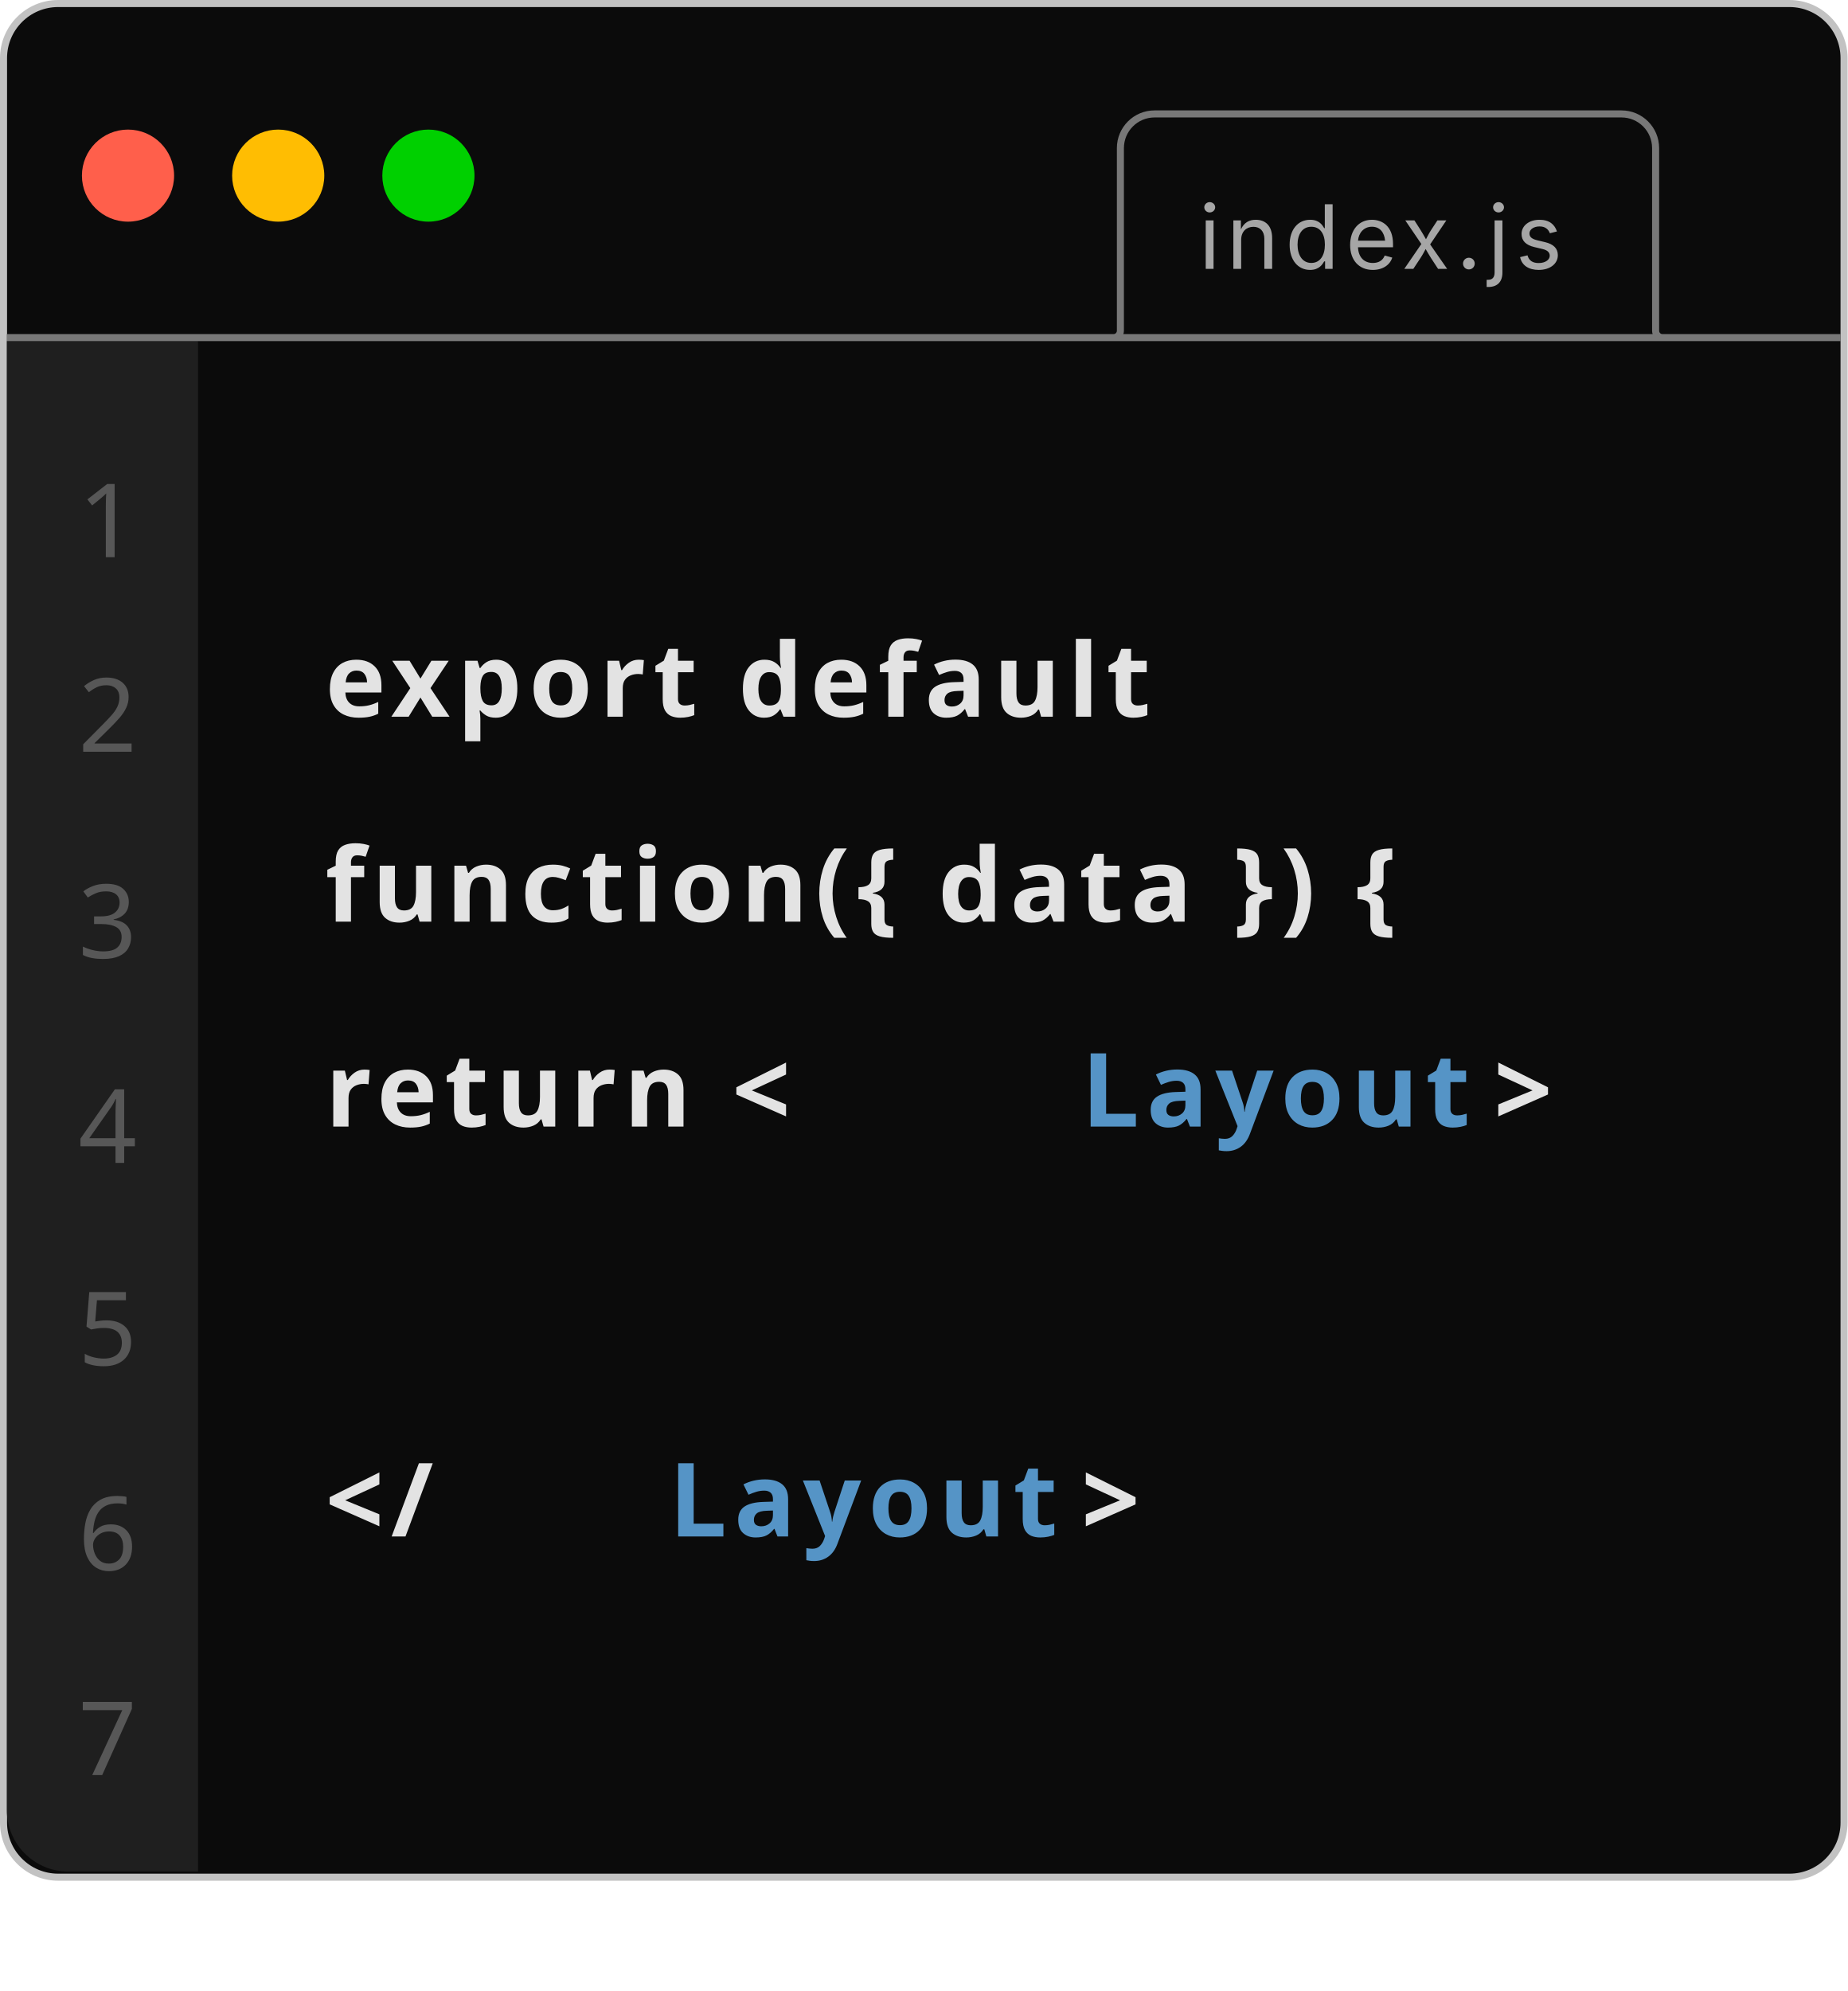
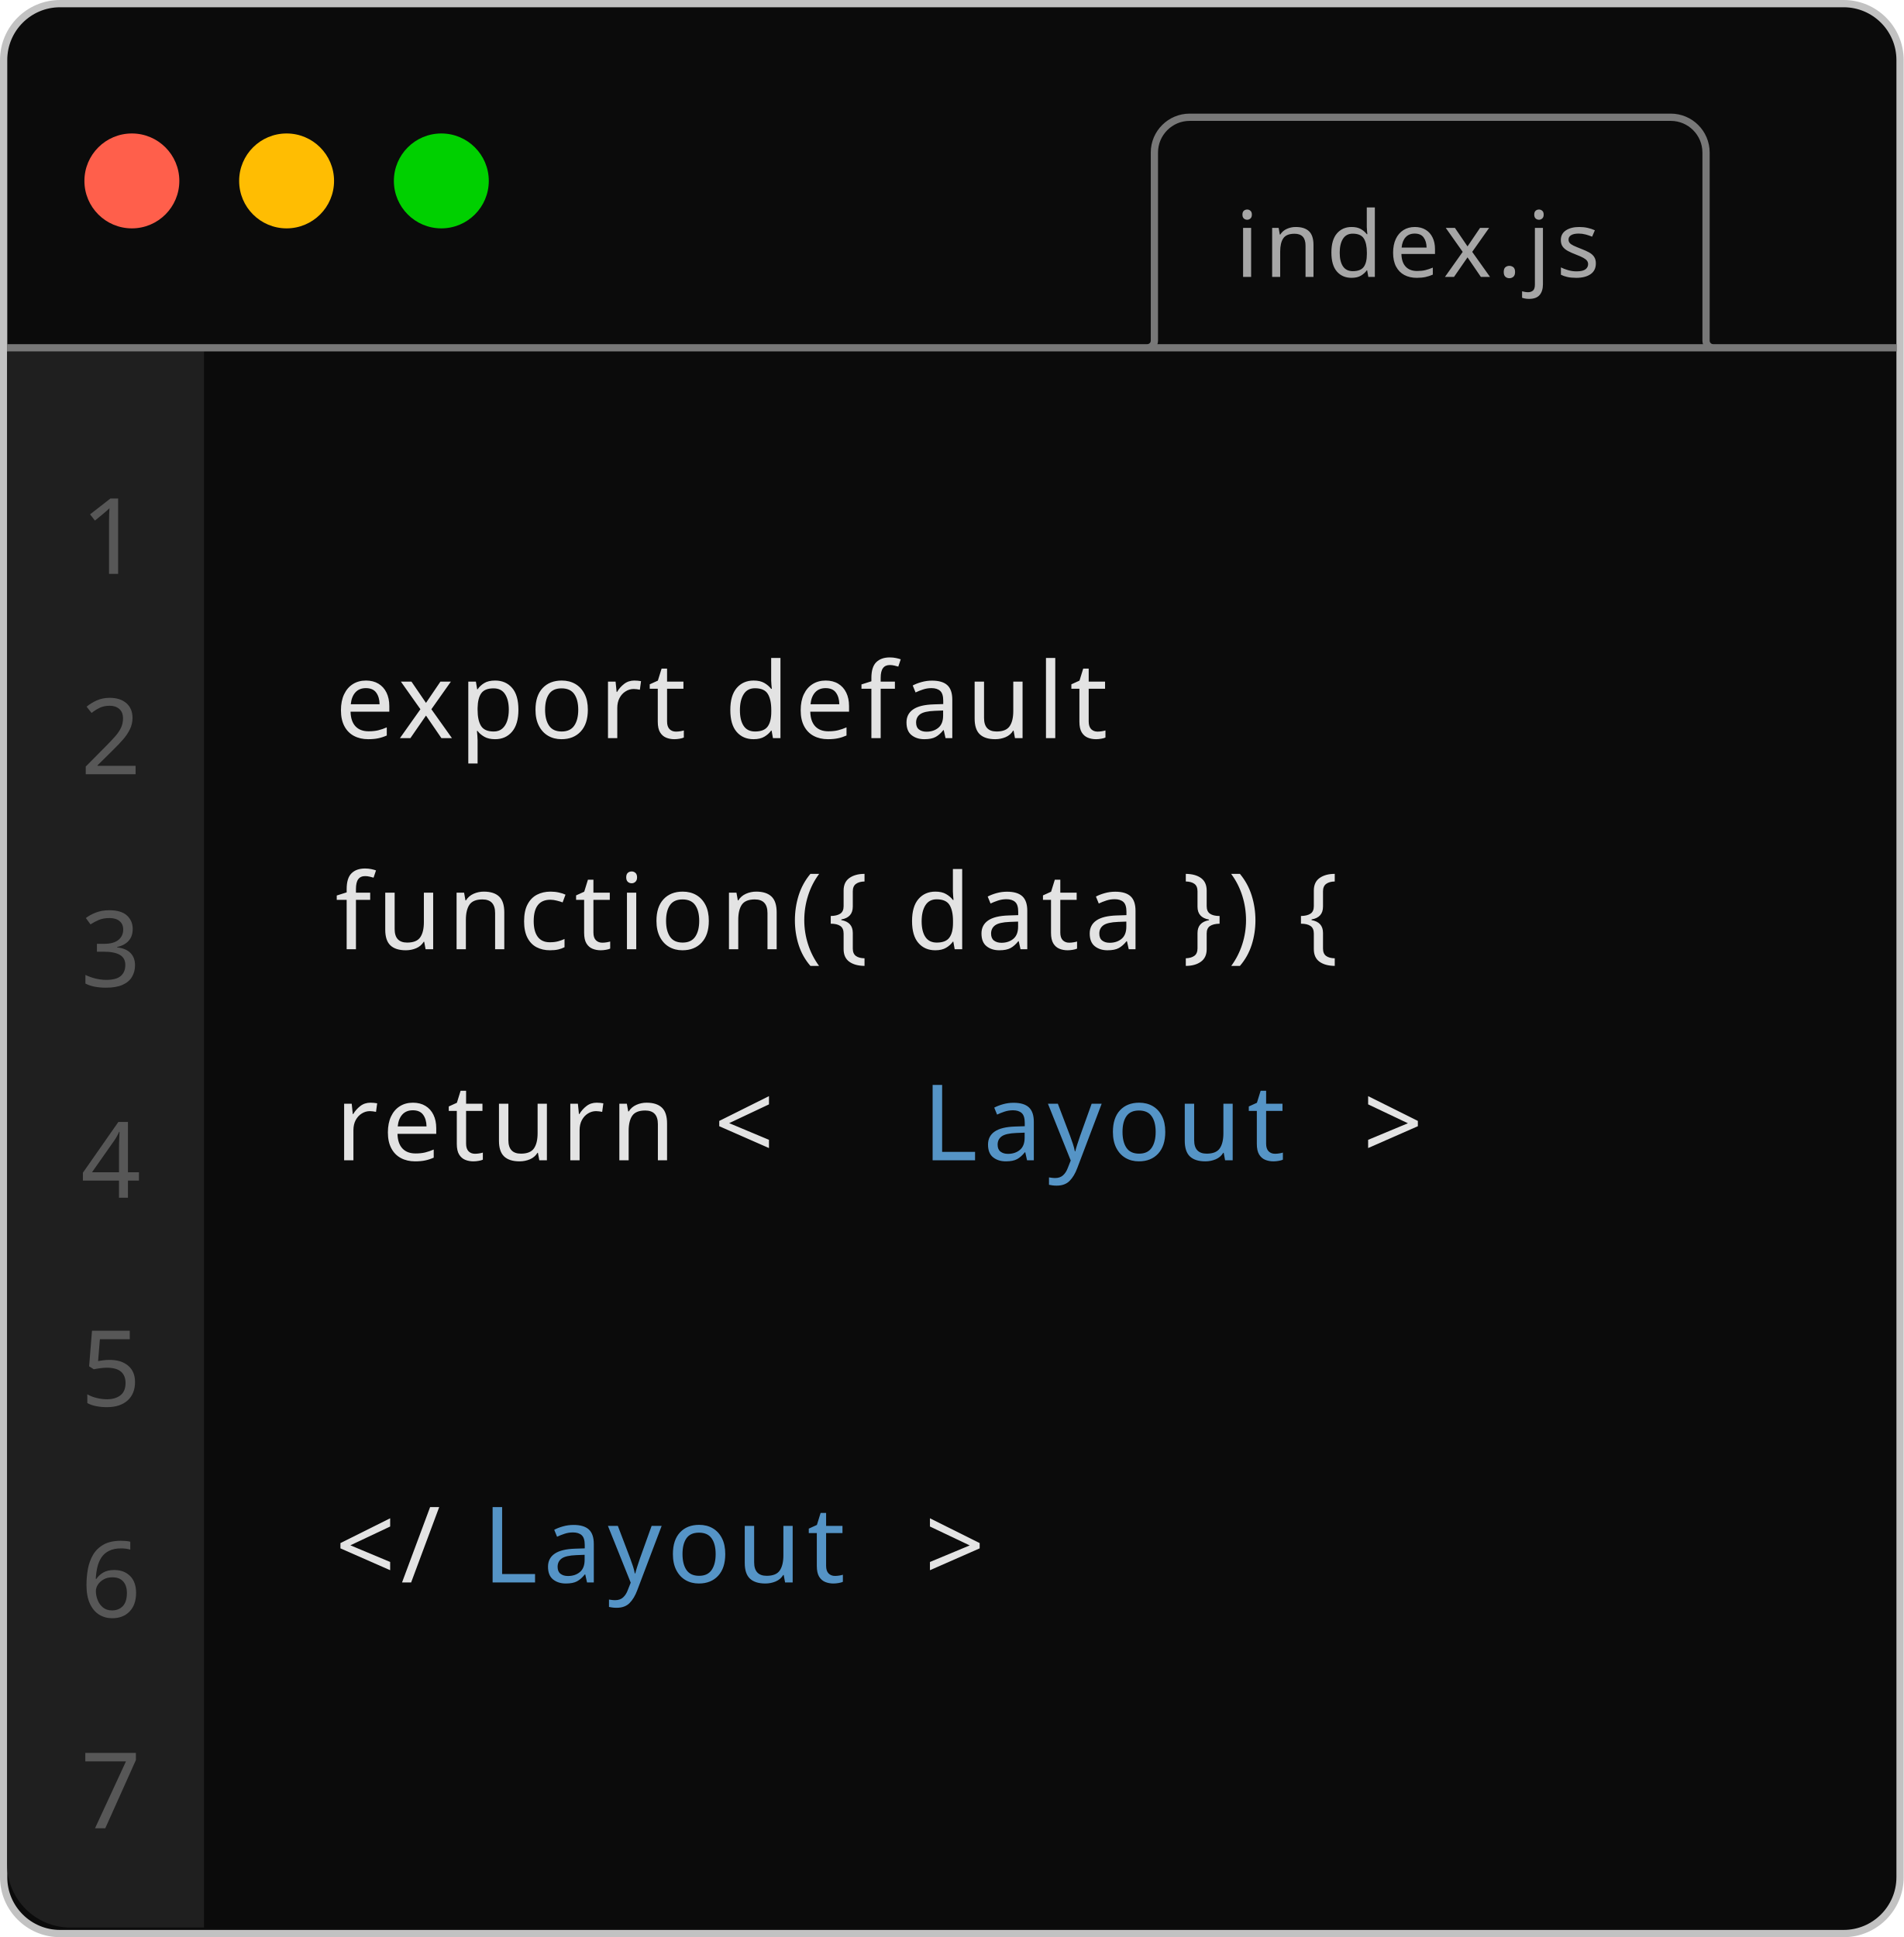
- <svg xmlns="http://www.w3.org/2000/svg" width="1047px" height="1128px" viewBox="0 0 1047 1128" version="1.1">
-   <g id="HOME" stroke="none" stroke-width="1" fill="none" fill-rule="evenodd">
+ <svg xmlns="http://www.w3.org/2000/svg" version="1.1" id="Layer_1" x="0px" y="0px" viewBox="0 0 1047 1065.5" style="enable-background:new 0 0 1047 1065.5;" xml:space="preserve">
+   <style type="text/css">
+ 	.st0{fill:#0B0B0B;stroke:#C2C2C2;stroke-width:3.992;}
+ 	.st1{fill:#1F1F1F;}
+ 	.st2{fill:#E3E3E3;}
+ 	.st3{font-family:'MesloLGS-NF-Bold';}
+ 	.st4{font-size:58.054px;}
+ 	.st5{letter-spacing:3;}
+ 	.st6{fill:#5594C6;}
+ 	.st7{fill:#575757;}
+ 	.st8{font-family:'MesloLGS-NF-Regular';}
+ 	.st9{fill:none;stroke:#787878;stroke-width:3.992;stroke-linecap:square;}
+ 	.st10{fill:#A6A6A6;}
+ 	.st11{font-family:'SFProText-Regular';}
+ 	.st12{font-size:50.313px;}
+ 	.st13{fill:#FF5F4B;}
+ 	.st14{fill:#FFBD02;}
+ 	.st15{fill:#00D000;}
+ </style>
+   <g id="HOME">
    <g id="Design-Elements" transform="translate(-988, -332)">
      <g id="Code-Windows" transform="translate(0, 0)">
        <g id="JS-Window" transform="translate(988, 332)">
-           <rect id="Rectangle" stroke="#C2C2C2" stroke-width="3.992" fill="#0B0B0B" x="1.996" y="1.996" width="1043.008" height="1061.529" rx="30.962" />
-           <path d="M3.869,193.203 L112.197,193.203 L112.197,1060.316 L38.701,1060.316 C19.464,1060.316 3.869,1044.721 3.869,1025.484 L3.869,193.203 L3.869,193.203 Z" id="Code-Count-Side-Bar" fill="#1F1F1F" />
-           <g id="code-text-body" transform="translate(184.331, 349.0387)" font-family="MesloLGS-NF-Bold, MesloLGS NF" font-size="58.054" font-weight="bold" letter-spacing="4.004" line-spacing="116.108">
-             <text id="export-default-funct">
-               <tspan x="0" y="57" fill="#E3E3E3">export default </tspan>
-               <tspan x="0" y="173.108" fill="#E3E3E3">function({ data }) { </tspan>
-               <tspan x="0" y="289.216" fill="#E3E3E3">   return &lt;</tspan>
-               <tspan x="428.508" y="289.216" fill="#5594C6">Layout</tspan>
-               <tspan x="662.239" y="289.216" fill="#E3E3E3">&gt;</tspan>
-               <tspan x="701.194" y="289.216" fill="#E3E3E3" />
-               <tspan x="0" y="405.324" fill="#E3E3E3">             </tspan>
-               <tspan x="0" y="521.433" fill="#E3E3E3">   &lt;/</tspan>
-               <tspan x="194.776" y="521.433" fill="#5594C6">Layout</tspan>
-               <tspan x="428.508" y="521.433" fill="#E3E3E3">&gt;</tspan>
-             </text>
+           <path id="Rectangle" class="st0" d="M33,2H1014c17.1,0,31,13.9,31,31v999.6c0,17.1-13.9,31-31,31H33c-17.1,0-31-13.9-31-31V33      C2,15.9,15.9,2,33,2z" />
+           <path id="Code-Count-Side-Bar" class="st1" d="M3.9,193.2h108.3v867.1H38.7c-19.2,0-34.8-15.6-34.8-34.8V193.2L3.9,193.2z" />
+           <g id="code-text-body" transform="translate(184.331, 349.0387)">
+             <text transform="matrix(1 0 0 1 0 57)" class="st2 st3 st4 st5">export default </text>
+             <text transform="matrix(1 0 0 1 0 173.1081)" class="st2 st3 st4 st5">function({ data }) { </text>
+             <text transform="matrix(1 0 0 1 0 289.2163)" class="st2 st3 st4 st5">return &lt;</text>
+             <text transform="matrix(1 0 0 1 322.9716 289.2163)" class="st6 st3 st4 st5">Layout</text>
+             <text transform="matrix(1 0 0 1 565.2189 289.2163)" class="st2 st3 st4 st5">&gt;</text>
+             <text transform="matrix(1 0 0 1 0 521.4326)" class="st2 st3 st4 st5">&lt;/</text>
+             <text transform="matrix(1 0 0 1 80.9717 521.4326)" class="st6 st3 st4 st5">Layout</text>
+             <text transform="matrix(1 0 0 1 324.2192 521.4326)" class="st2 st3 st4 st5">&gt;</text>
          </g>
-           <text id="1" font-family="MesloLGS-NF-Regular, MesloLGS NF" font-size="58.054" font-weight="normal" letter-spacing="4.004" fill="#575757">
-             <tspan x="44.358" y="315.664">1</tspan>
-           </text>
-           <text id="2" font-family="MesloLGS-NF-Regular, MesloLGS NF" font-size="58.054" font-weight="normal" letter-spacing="4.004" fill="#575757">
-             <tspan x="44.375" y="425.891">2</tspan>
-           </text>
-           <text id="3" font-family="MesloLGS-NF-Regular, MesloLGS NF" font-size="58.054" font-weight="normal" letter-spacing="4.004" fill="#575757">
-             <tspan x="44.375" y="542.73">3</tspan>
-           </text>
-           <text id="4" font-family="MesloLGS-NF-Regular, MesloLGS NF" font-size="58.054" font-weight="normal" letter-spacing="4.004" fill="#575757">
-             <tspan x="44.375" y="658.835">4</tspan>
-           </text>
-           <text id="5" font-family="MesloLGS-NF-Regular, MesloLGS NF" font-size="58.054" font-weight="normal" letter-spacing="4.004" fill="#575757">
-             <tspan x="44.375" y="773.471">5</tspan>
-           </text>
-           <text id="6" font-family="MesloLGS-NF-Regular, MesloLGS NF" font-size="58.054" font-weight="normal" letter-spacing="4.004" fill="#575757">
-             <tspan x="44.375" y="889.576">6</tspan>
-           </text>
-           <text id="7" font-family="MesloLGS-NF-Regular, MesloLGS NF" font-size="58.054" font-weight="normal" letter-spacing="4.004" fill="#575757">
-             <tspan x="44.375" y="1005.681">7</tspan>
-           </text>
-           <path d="M3.869,191.271 L631.041,191.271 C633.179,191.271 634.912,189.538 634.912,187.401 L634.912,83.898 C634.912,73.21 643.576,64.546 654.263,64.546 L918.86,64.546 C929.548,64.546 938.211,73.21 938.211,83.898 L938.211,187.401 C938.211,189.538 939.944,191.271 942.082,191.271 L1043.073,191.271 L1043.073,191.271 L3.869,191.271 Z" id="Line" stroke="#787878" stroke-width="3.992" stroke-linecap="square" />
-           <text id="index.js" font-family="SFProText-Regular, SF Pro Text" font-size="50.314" font-weight="normal" letter-spacing="3.47" fill="#A6A6A6">
-             <tspan x="679.403" y="152.33">index.js</tspan>
-           </text>
+           <text transform="matrix(1 0 0 1 44.3584 315.6643)" class="st7 st8 st4 st5">1</text>
+           <text transform="matrix(1 0 0 1 44.3752 425.8906)" class="st7 st8 st4 st5">2</text>
+           <text transform="matrix(1 0 0 1 44.3752 542.7304)" class="st7 st8 st4 st5">3</text>
+           <text transform="matrix(1 0 0 1 44.3752 658.8354)" class="st7 st8 st4 st5">4</text>
+           <text transform="matrix(1 0 0 1 44.3752 773.4708)" class="st7 st8 st4 st5">5</text>
+           <text transform="matrix(1 0 0 1 44.3752 889.5757)" class="st7 st8 st4 st5">6</text>
+           <text transform="matrix(1 0 0 1 44.3752 1005.681)" class="st7 st8 st4 st5">7</text>
+           <path id="Line" class="st9" d="M3.9,191.3H631c2.1,0,3.9-1.7,3.9-3.9V83.9c0-10.7,8.7-19.4,19.4-19.4h264.6      c10.7,0,19.4,8.7,19.4,19.4v103.5c0,2.1,1.7,3.9,3.9,3.9h101l0,0H3.9z" />
+           <text transform="matrix(1 0 0 1 679.4034 152.3297)" class="st10 st11 st12 st5">index.js</text>
          <g id="Mac-OS-Windows-Control-Buttons" transform="translate(46.42618, 73.41717)">
-             <ellipse id="Oval" fill="#FF5F4B" cx="26.115" cy="26.082" rx="26.115" ry="26.082" />
-             <ellipse id="Oval-Copy" fill="#FFBD02" cx="111.229" cy="26.082" rx="26.115" ry="26.082" />
-             <ellipse id="Oval-Copy-2" fill="#00D000" cx="196.344" cy="26.082" rx="26.115" ry="26.082" />
+             <ellipse id="Oval" class="st13" cx="26.1" cy="26.1" rx="26.1" ry="26.1" />
+             <ellipse id="Oval-Copy" class="st14" cx="111.2" cy="26.1" rx="26.1" ry="26.1" />
+             <ellipse id="Oval-Copy-2" class="st15" cx="196.3" cy="26.1" rx="26.1" ry="26.1" />
          </g>
        </g>
      </g>
    </g>
  </g>
</svg>
